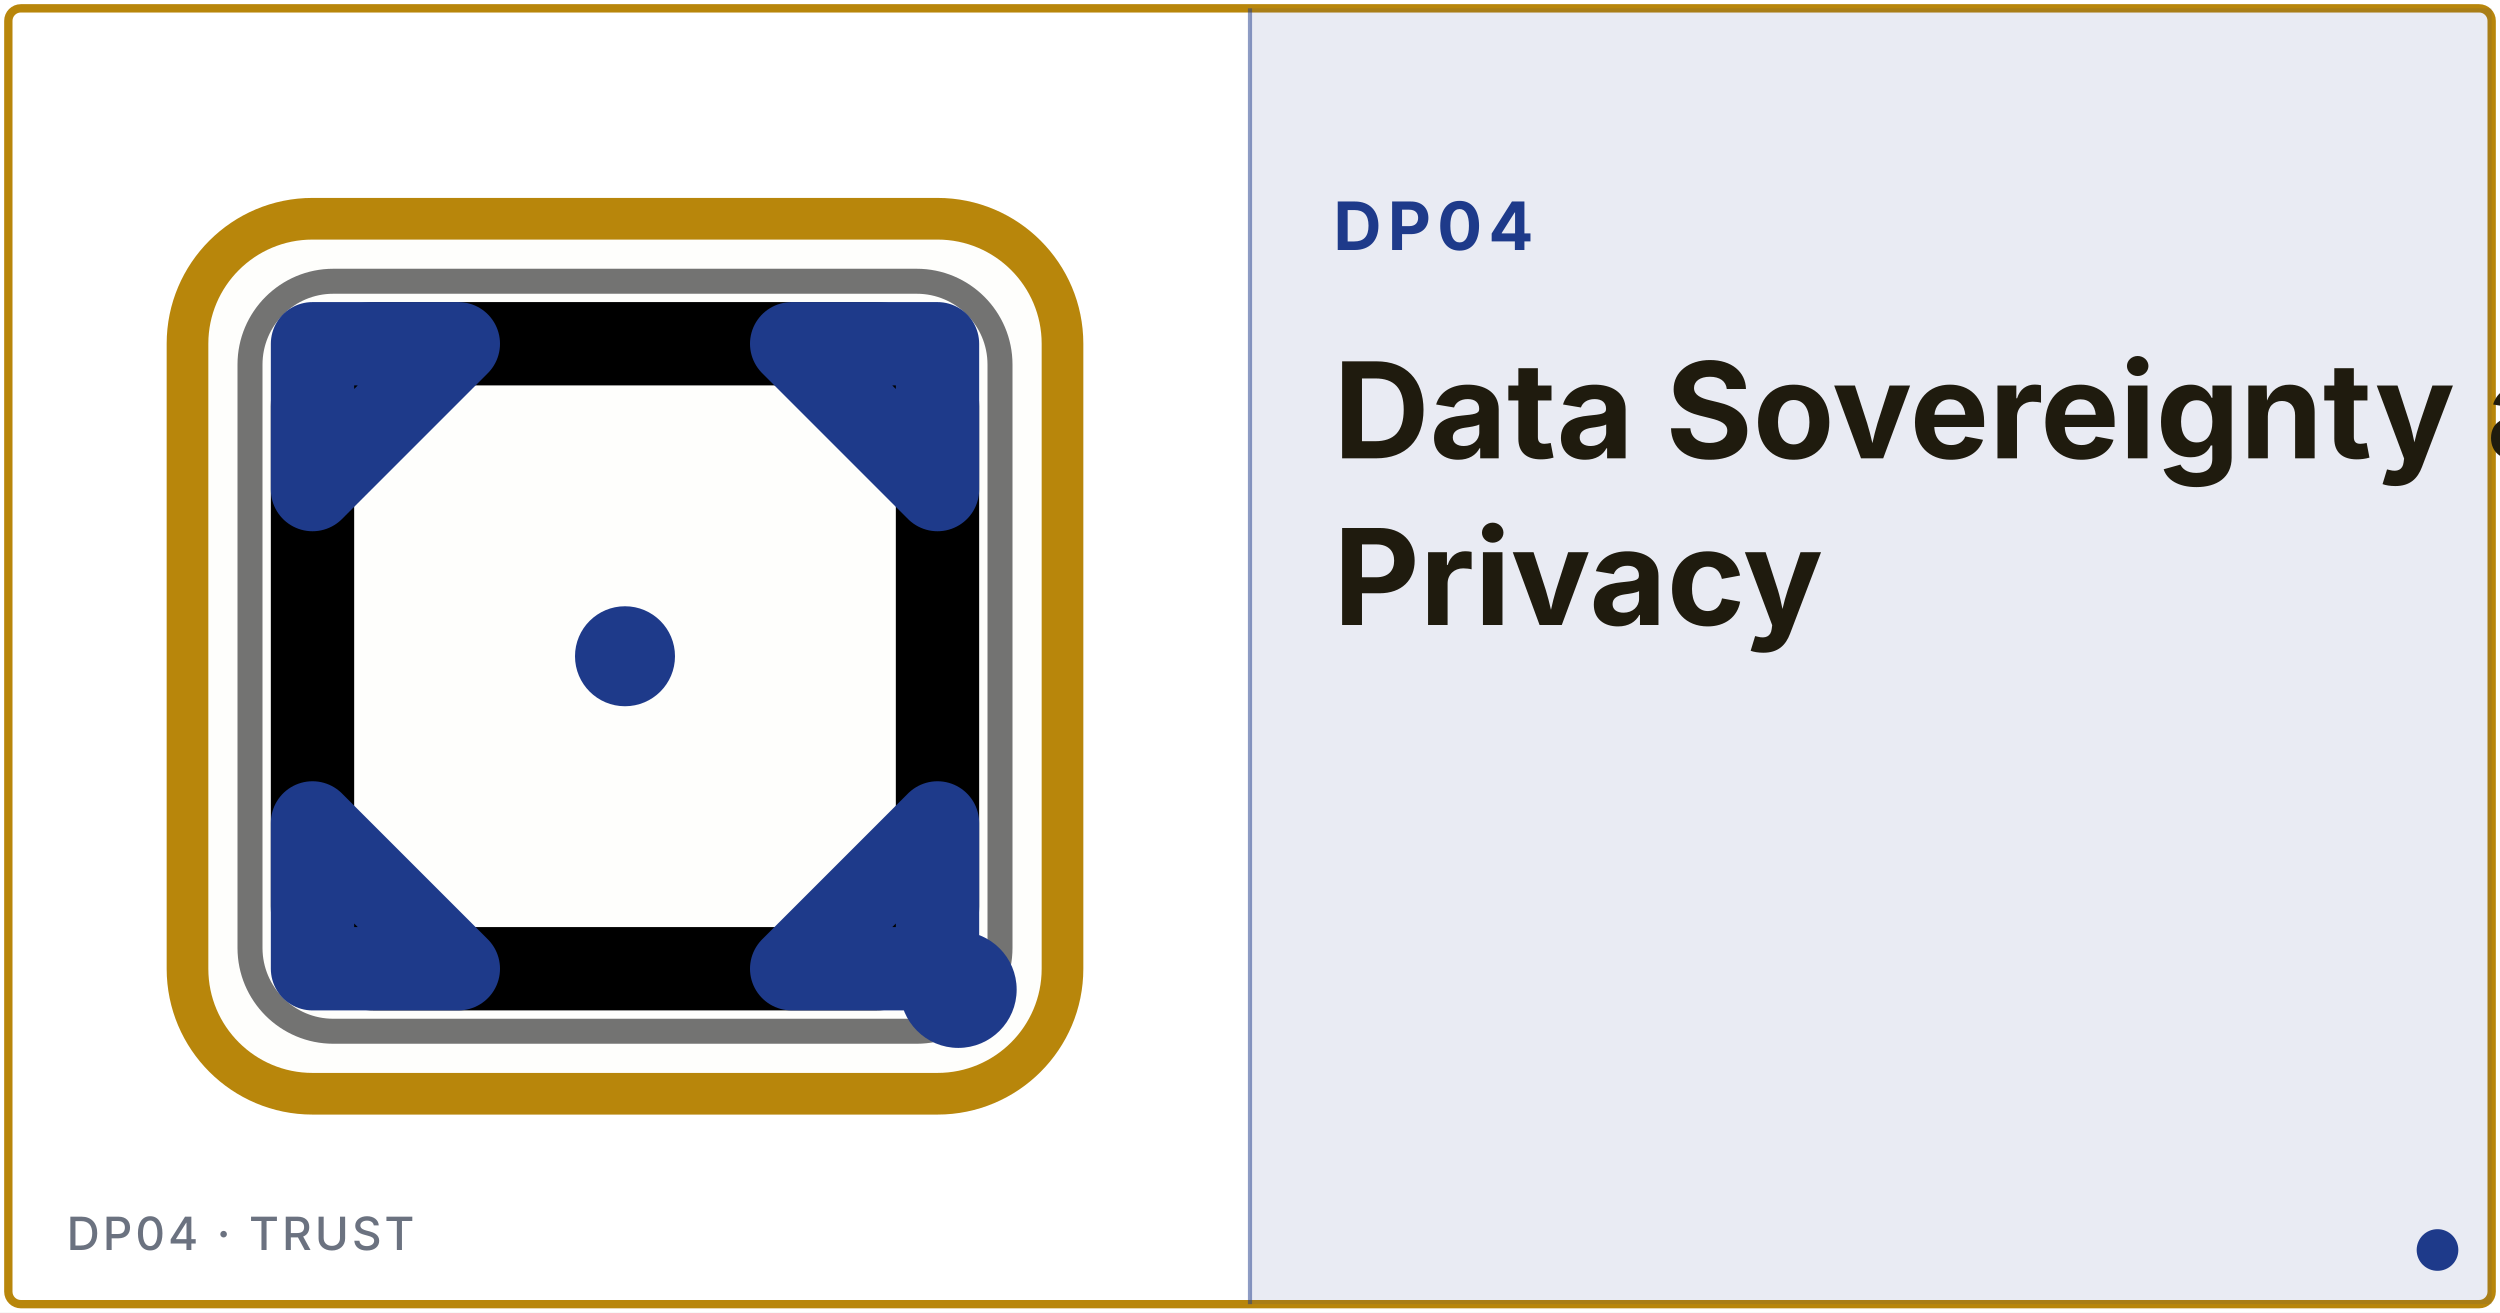
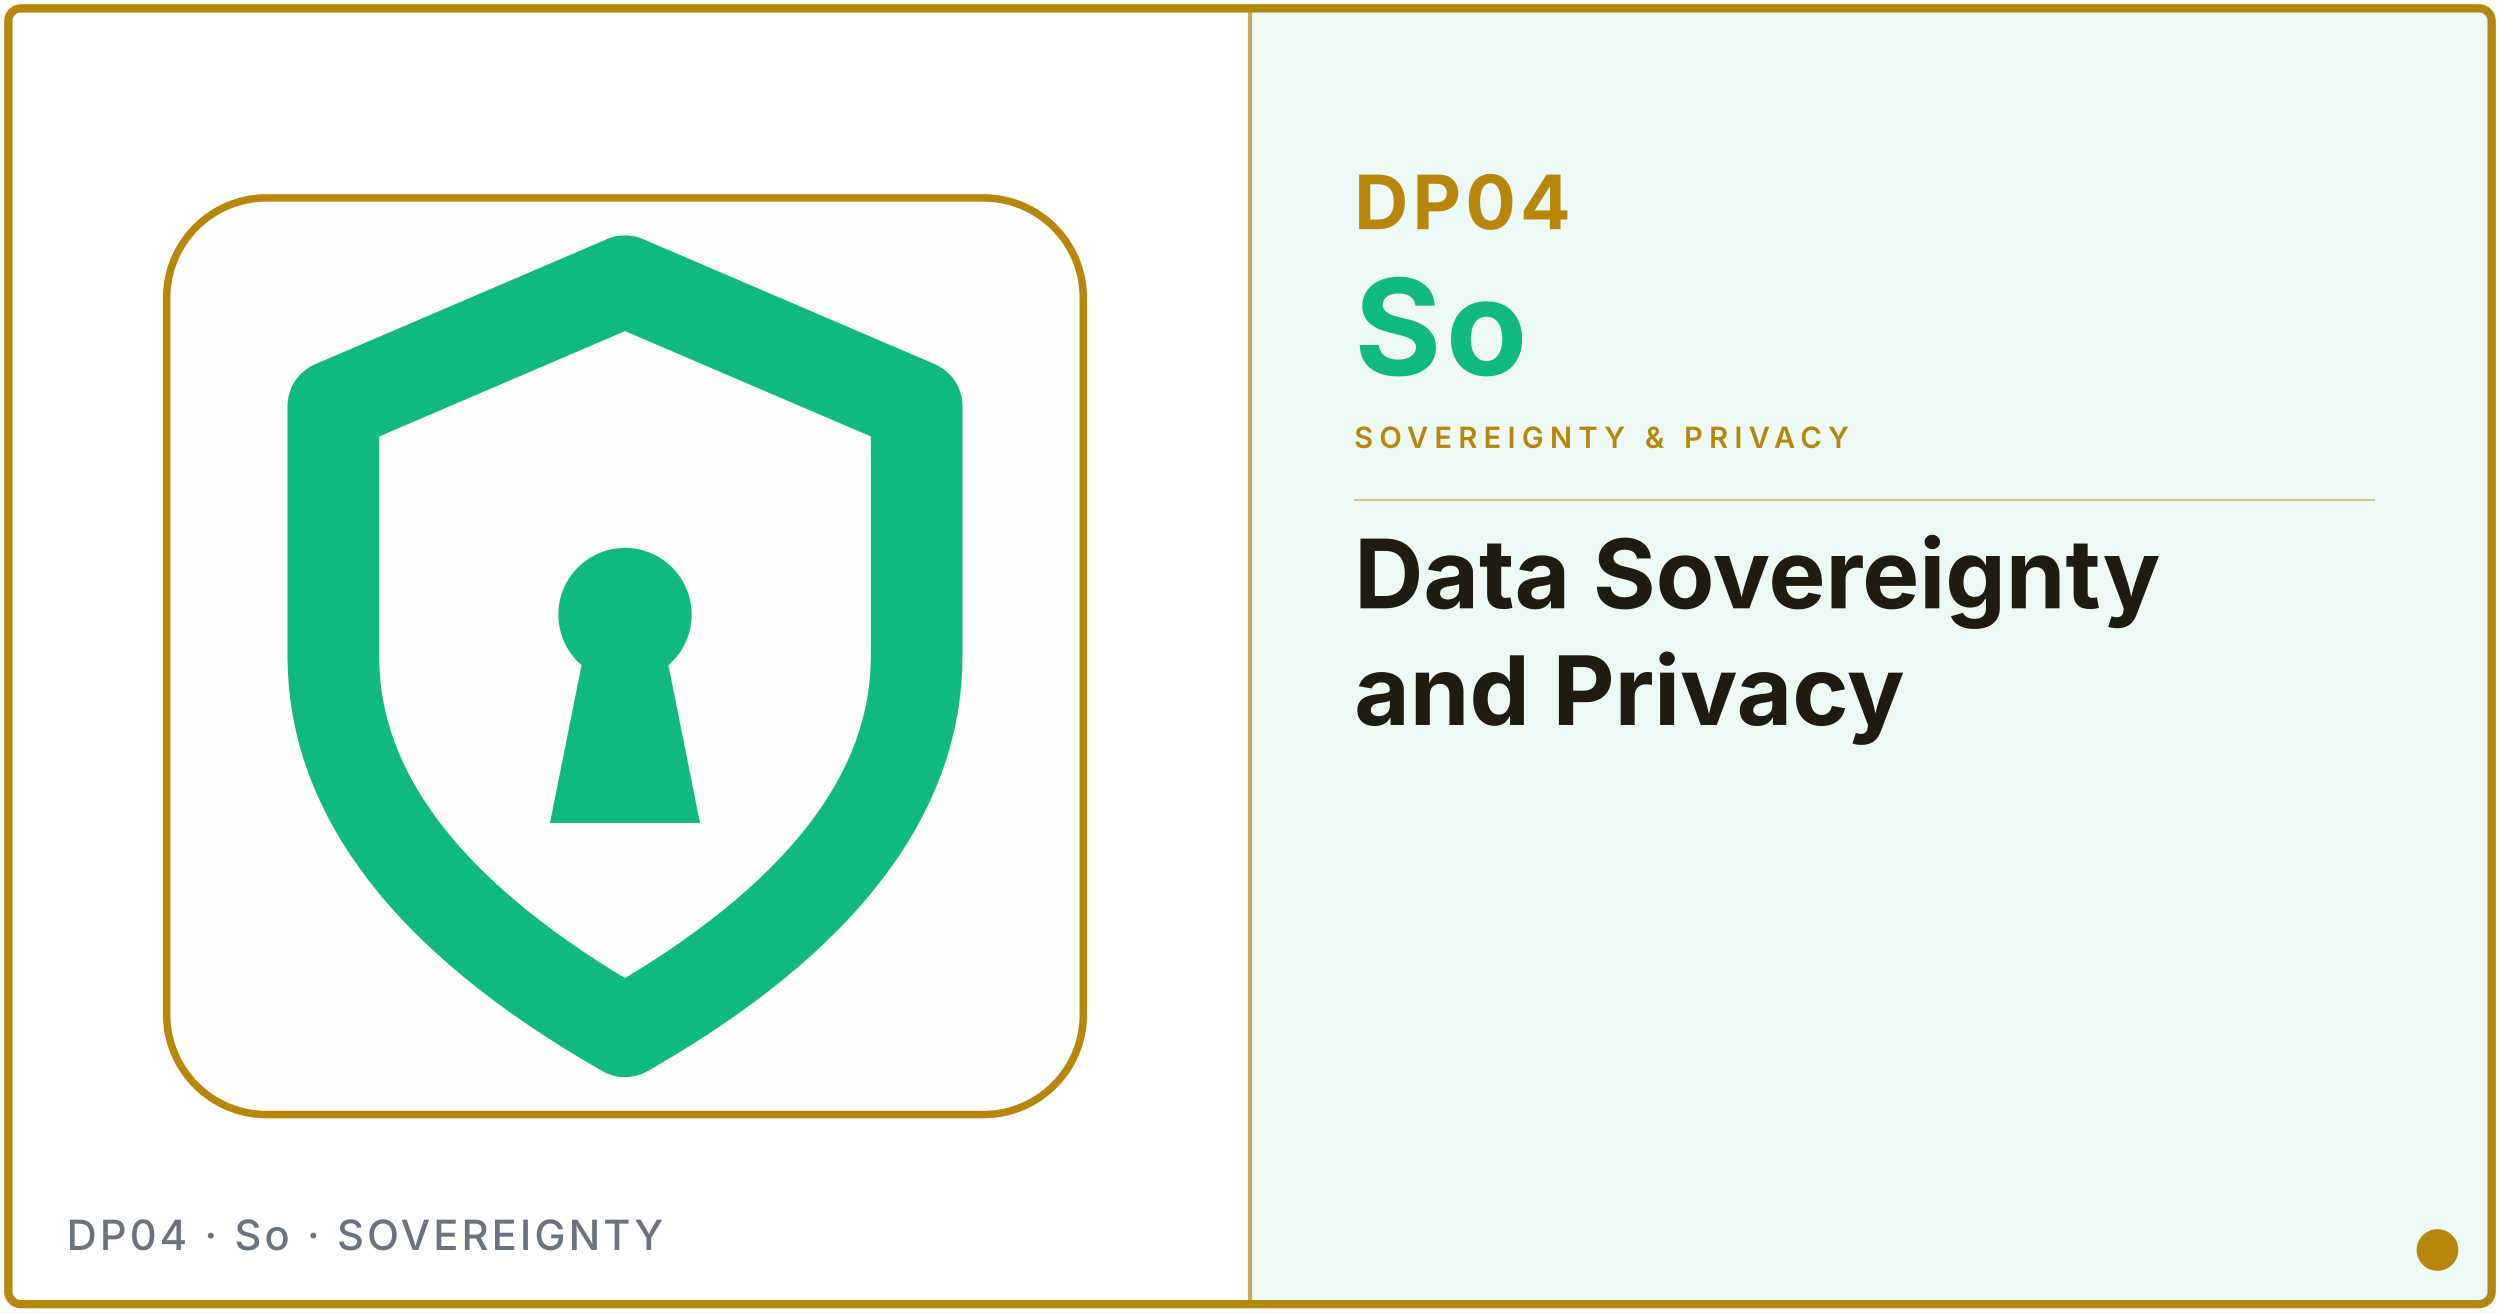
<svg xmlns="http://www.w3.org/2000/svg" viewBox="0 0 1200 630" width="1200" height="630" role="img" aria-labelledby="t">
  <rect width="1200" height="630" fill="#ffffff" />
  <rect x="4" y="4" width="1192" height="622" rx="6" fill="none" stroke="#b8860b" stroke-width="4" />
-   <rect x="600" y="4" width="596" height="622" fill="#1e3a8a" fill-opacity="0.10" />
-   <line x1="600" y1="4" x2="600" y2="626" stroke="#1e3a8a" stroke-width="2" stroke-opacity="0.5" />
-   <svg x="60" y="75" width="480" height="480" viewBox="0 0 24 24" fill="none" stroke="#1f2937" stroke-width="2" stroke-linecap="round" stroke-linejoin="round">
-     <rect x="1.5" y="1.5" width="21" height="21" rx="3" fill="#f5e9c8" fill-opacity="0.06" stroke="#b8860b" stroke-width="1" />
-     <rect x="3" y="3" width="18" height="18" rx="2" fill="none" stroke="currentColor" stroke-width="0.6" stroke-opacity="0.55" />
-     <circle cx="20" cy="20" r="1.4" fill="#1e3a8a" stroke="none" />
-     <rect x="4.5" y="4.5" width="15" height="15" rx="1.5" stroke="currentColor" fill="none" />
-     <path d="M4.5 4.5 L8 4.5 L4.5 8 Z" stroke="#1e3a8a" fill="none" />
-     <path d="M19.5 4.5 L16 4.5 L19.5 8 Z" stroke="#1e3a8a" fill="none" />
-     <path d="M4.5 19.5 L8 19.5 L4.5 16 Z" stroke="#1e3a8a" fill="none" />
-     <path d="M19.5 19.5 L16 19.5 L19.5 16 Z" stroke="#1e3a8a" fill="none" />
-     <circle cx="12" cy="12" r="1.2" fill="#1e3a8a" stroke="none" />
+   <rect x="600" y="4" width="596" height="622" fill="#10b981" fill-opacity="0.08" />
+   <line x1="600" y1="4" x2="600" y2="626" stroke="#b8860b" stroke-width="2" stroke-opacity="0.7" />
+   <svg x="60" y="75" width="480" height="480" viewBox="0 0 24 24" fill="none">
+     <rect x="1.0" y="1.0" width="22" height="22" rx="2.4" fill="#f5e9c8" fill-opacity="0.04" stroke="#b8860b" stroke-width="0.18" />
+     <path d="M 12 3 L 19 6 L 19 12 Q 19 17 12 21 Q 5 17 5 12 L 5 6 Z" fill="none" stroke="#10b981" stroke-width="2.2" stroke-linejoin="round" />
+     <circle cx="12" cy="11" r="1.6" fill="#10b981" stroke="none" stroke-width="2.2" stroke-opacity="1.0" />
+     <path d="M 11 12 L 10.2 16 L 13.8 16 L 13 12 Z" fill="#10b981" stroke="none" stroke-width="2.2" stroke-opacity="1.0" stroke-linejoin="round" stroke-linecap="round" />
  </svg>
-   <text x="640" y="120" font-family="Inter, &quot;SF Pro Text&quot;, &quot;Segoe UI&quot;, system-ui, sans-serif" font-size="32" font-weight="700" fill="#1e3a8a" letter-spacing="3">DP04</text>
-   <text x="640" y="220" font-family="Inter, &quot;SF Pro Text&quot;, &quot;Segoe UI&quot;, system-ui, sans-serif" font-size="64" font-weight="700" fill="#1f1b0e">Data Sovereignty and</text>
-   <text x="640" y="300" font-family="Inter, &quot;SF Pro Text&quot;, &quot;Segoe UI&quot;, system-ui, sans-serif" font-size="64" font-weight="700" fill="#1f1b0e">Privacy</text>
-   <text x="32" y="600" font-family="Inter, &quot;SF Pro Text&quot;, &quot;Segoe UI&quot;, system-ui, sans-serif" font-size="22" font-weight="500" fill="#6b7280" letter-spacing="1.5">DP04 · TRUST</text>
-   <circle cx="1170" cy="600" r="10" fill="#1e3a8a" />
+   <text x="650" y="110" font-family="Inter, &quot;SF Pro Text&quot;, &quot;Segoe UI&quot;, system-ui, sans-serif" font-size="36" font-weight="700" fill="#b8860b" letter-spacing="2">DP04</text>
+   <text x="650" y="180" font-family="Inter, &quot;SF Pro Text&quot;, &quot;Segoe UI&quot;, system-ui, sans-serif" font-size="64" font-weight="700" fill="#10b981" letter-spacing="2">So</text>
+   <text x="650" y="215" font-family="Inter, &quot;SF Pro Text&quot;, &quot;Segoe UI&quot;, system-ui, sans-serif" font-size="14" font-weight="600" fill="#b8860b" letter-spacing="3">SOVEREIGNTY &amp; PRIVACY</text>
+   <line x1="650" y1="240" x2="1140" y2="240" stroke="#b8860b" stroke-width="1" stroke-opacity="0.45" />
+   <text x="650" y="292" font-family="Inter, &quot;SF Pro Text&quot;, &quot;Segoe UI&quot;, system-ui, sans-serif" font-size="46" font-weight="700" fill="#1f1b0e">Data Sovereignty</text>
+   <text x="650" y="348" font-family="Inter, &quot;SF Pro Text&quot;, &quot;Segoe UI&quot;, system-ui, sans-serif" font-size="46" font-weight="700" fill="#1f1b0e">and Privacy</text>
+   <text x="32" y="600" font-family="Inter, &quot;SF Pro Text&quot;, &quot;Segoe UI&quot;, system-ui, sans-serif" font-size="20" font-weight="500" fill="#6b7280" letter-spacing="1.5">DP04 · So · SOVEREIGNTY</text>
+   <circle cx="1170" cy="600" r="10" fill="#b8860b" />
</svg>
